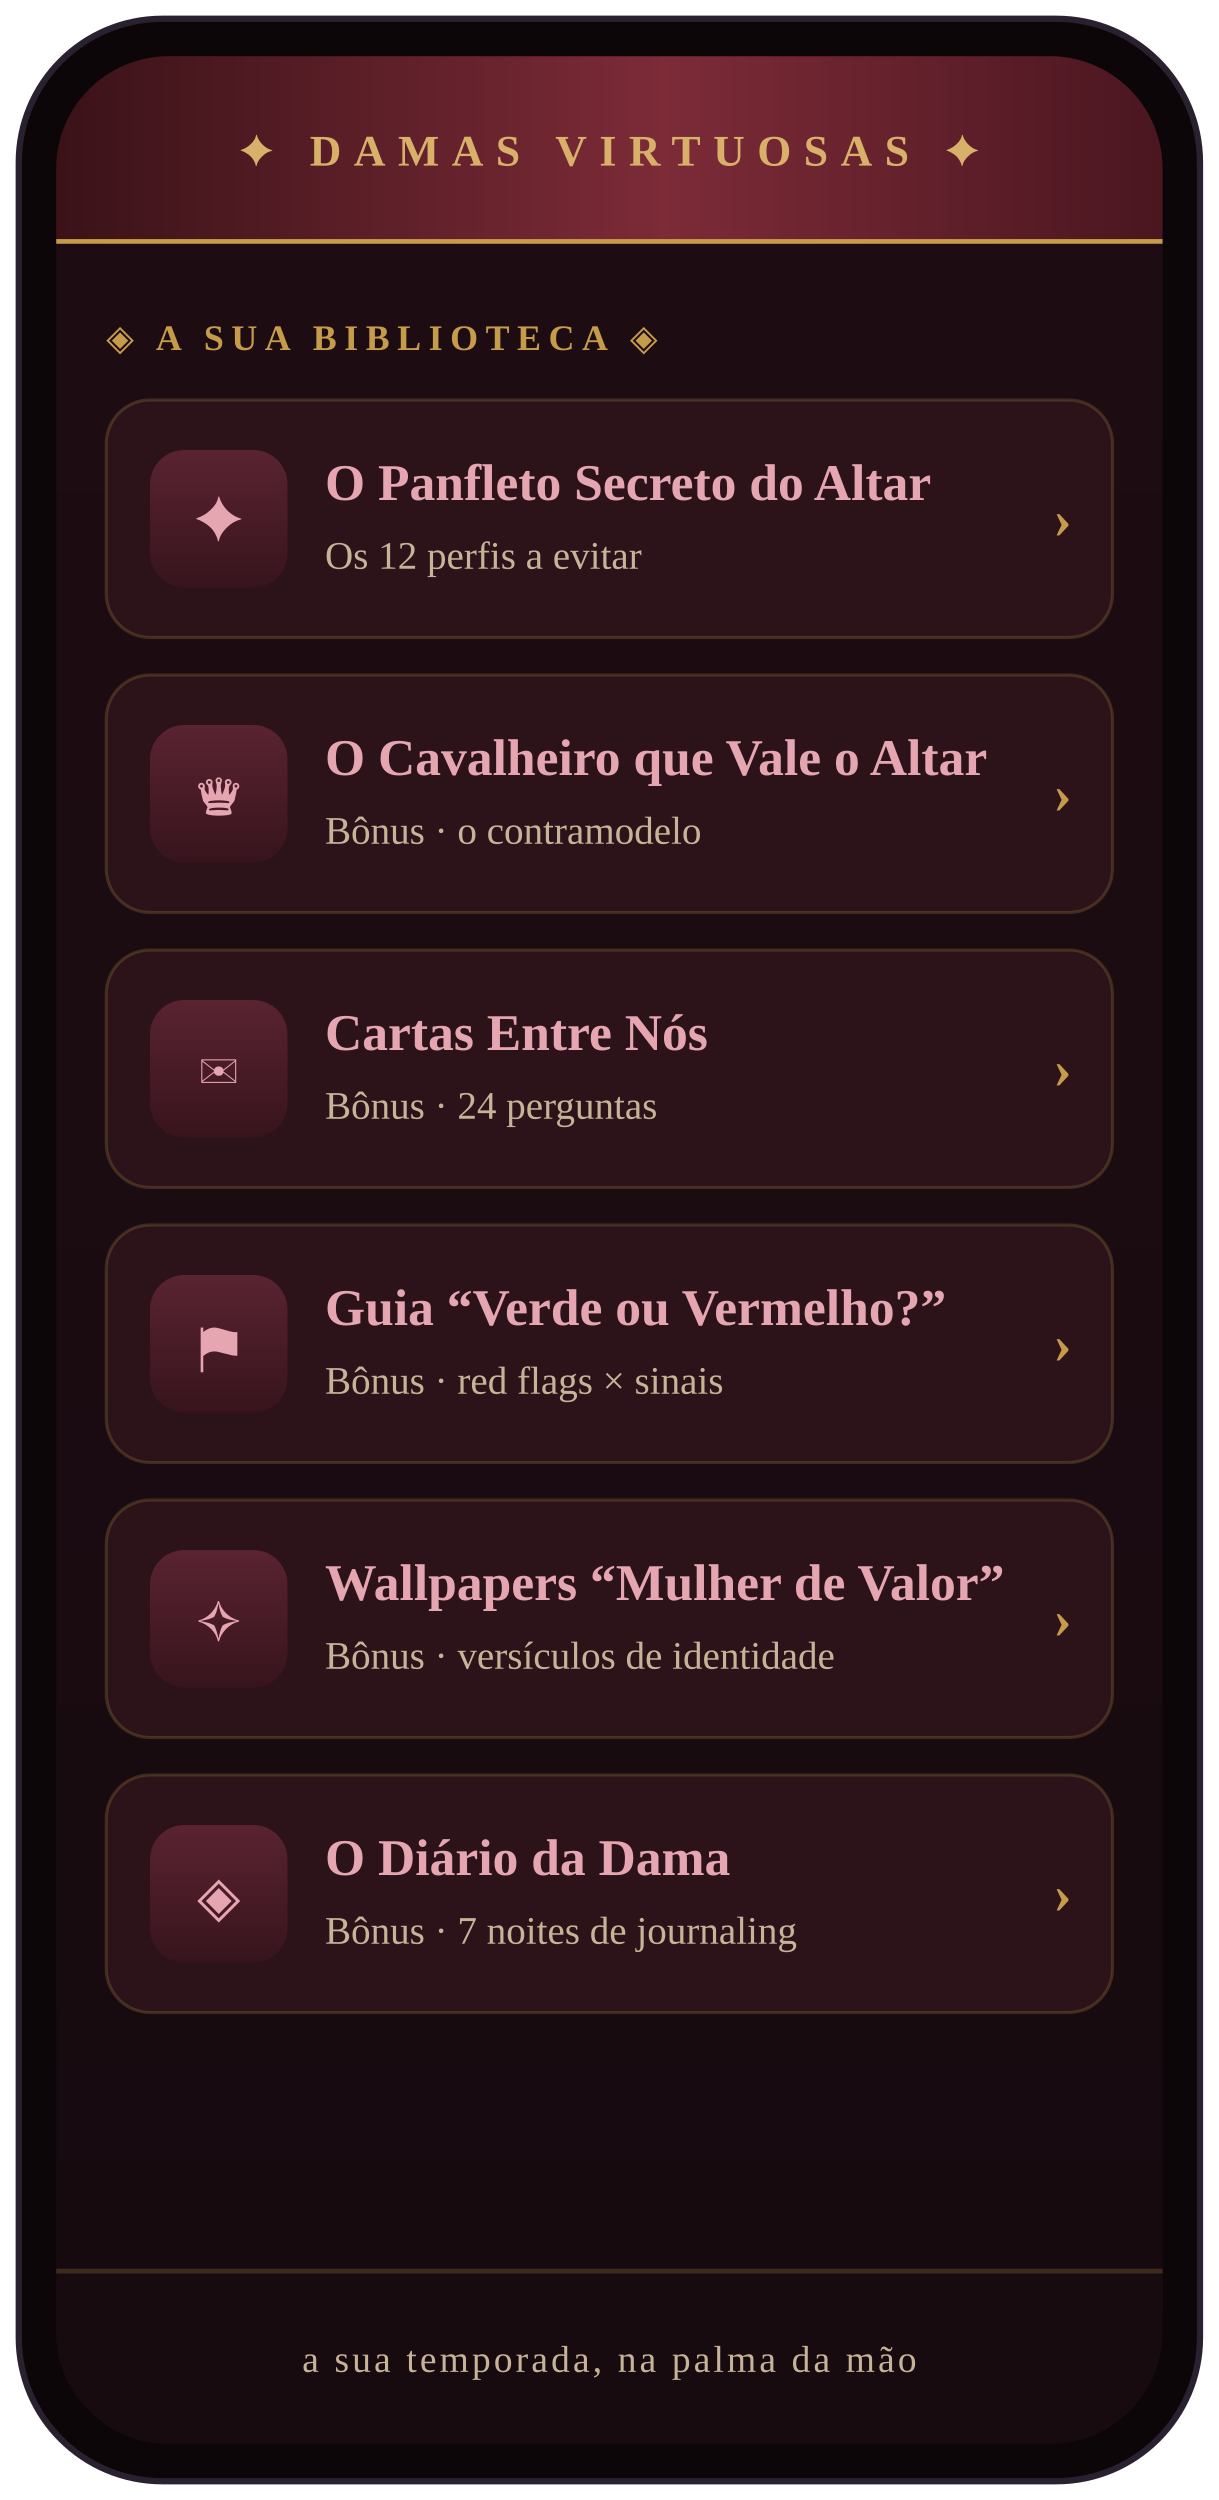
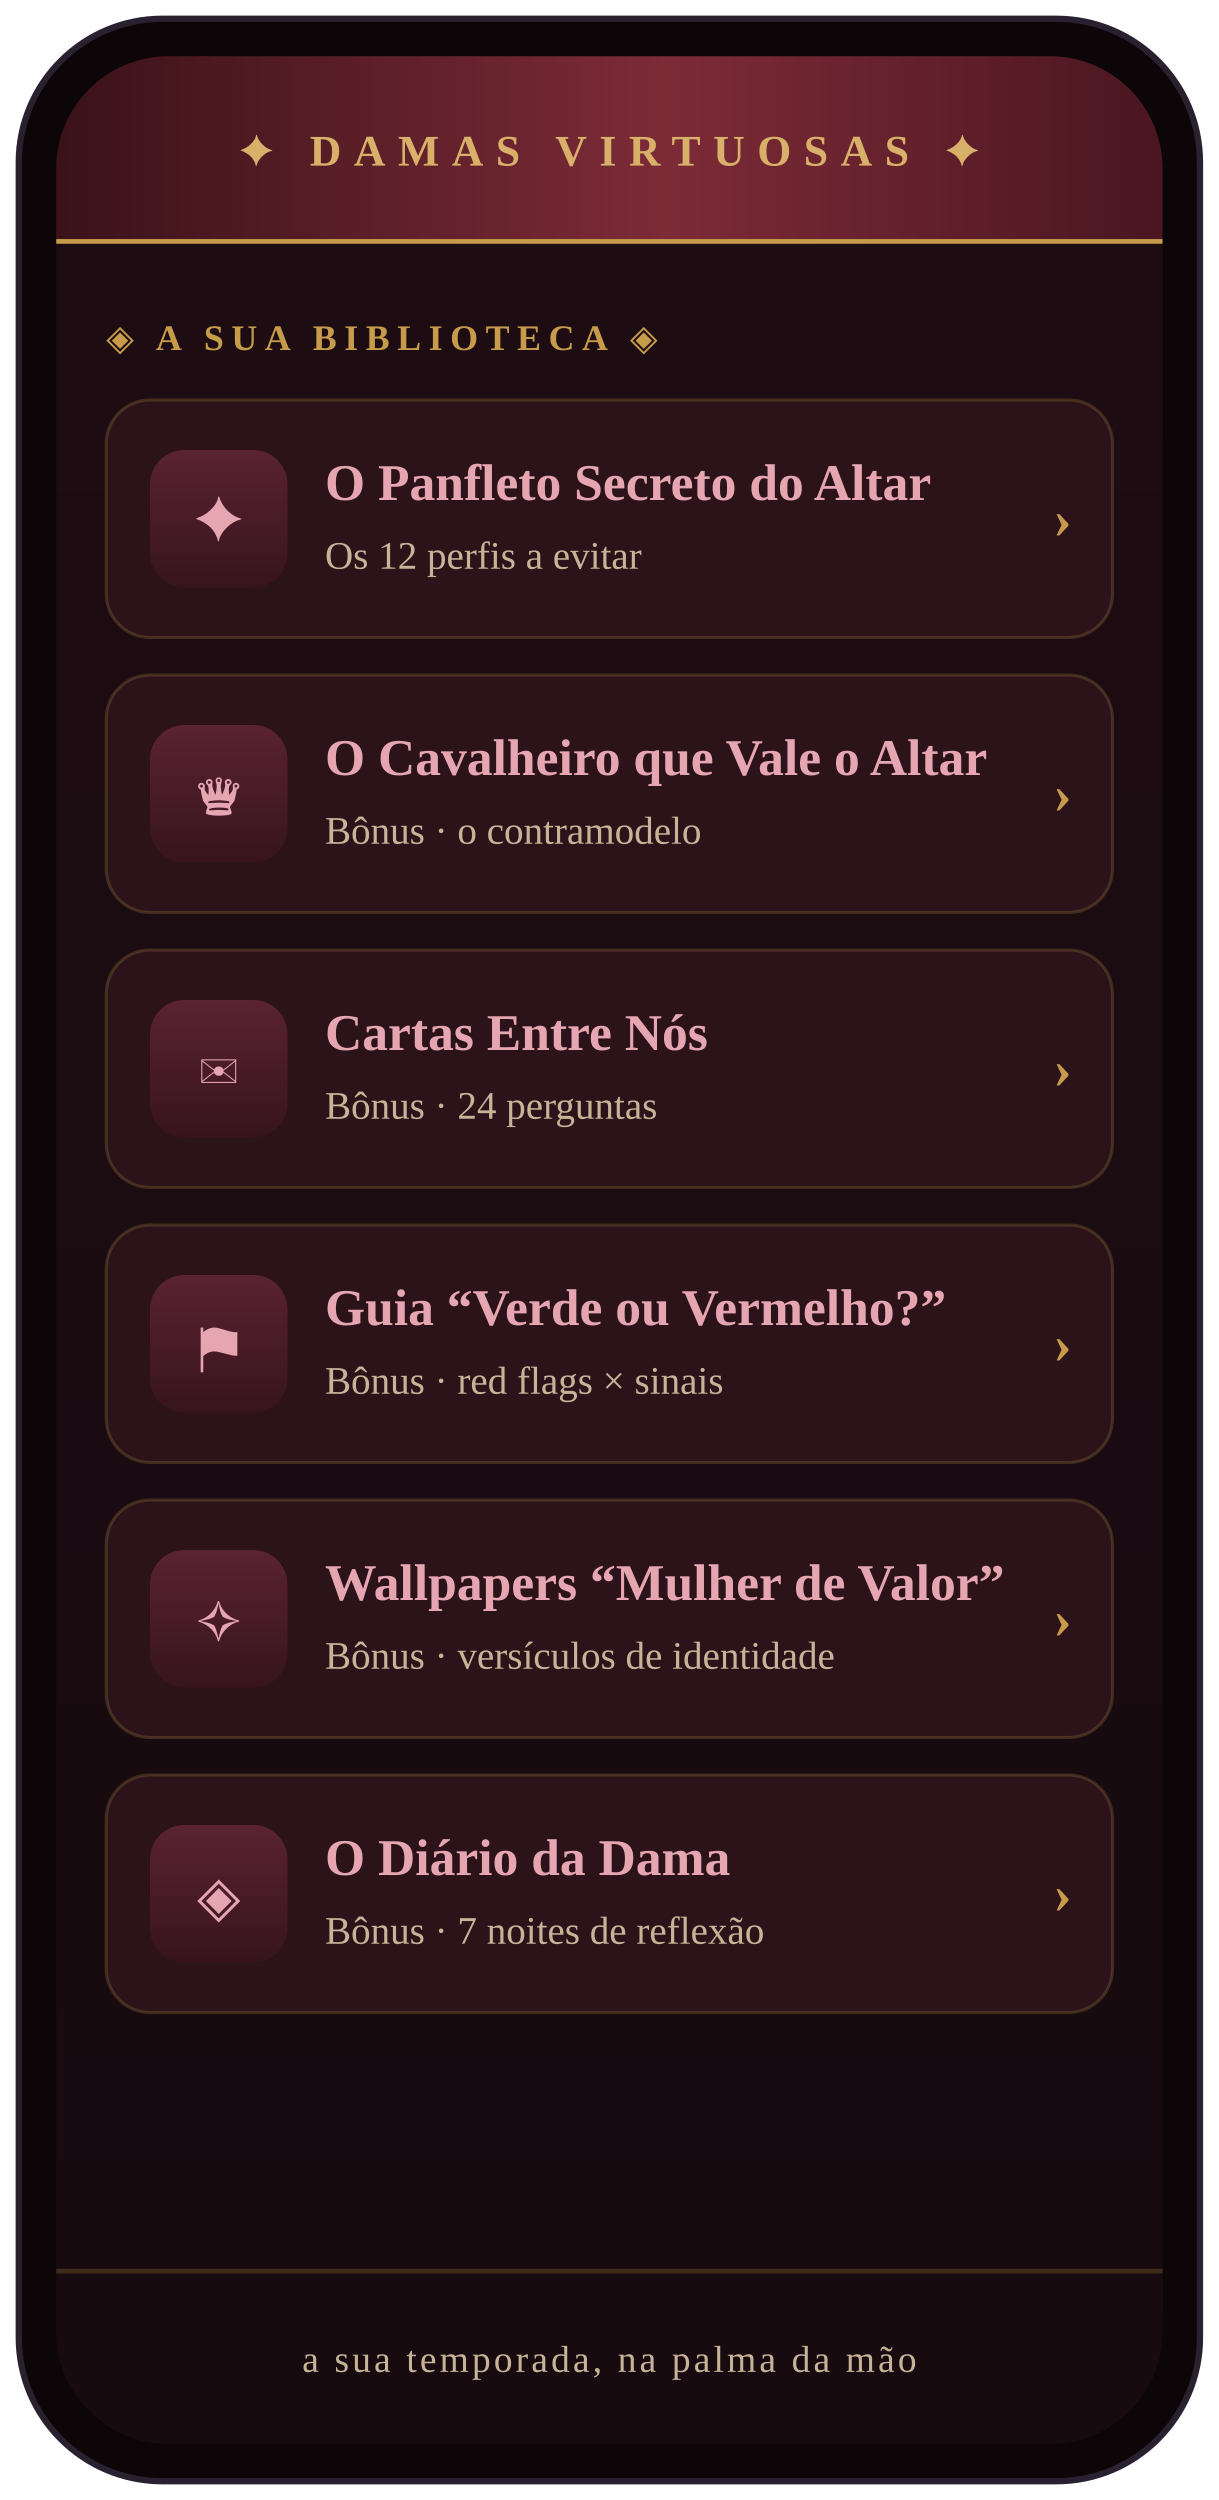
<svg xmlns="http://www.w3.org/2000/svg" viewBox="0 0 390 800" width="390" height="800" font-family="Georgia,'Times New Roman',serif">
  <defs>
    <linearGradient id="scr" x1="0" y1="0" x2="0" y2="1">
      <stop offset="0" stop-color="#1e0d13" />
      <stop offset="1" stop-color="#160a0f" />
    </linearGradient>
    <linearGradient id="hdr" x1="0" y1="0" x2="1" y2="0">
      <stop offset="0" stop-color="#3a1218" />
      <stop offset=".55" stop-color="#7c2b37" />
      <stop offset="1" stop-color="#4a1620" />
    </linearGradient>
    <linearGradient id="tile" x1="0" y1="0" x2="0" y2="1">
      <stop offset="0" stop-color="#5a2331" />
      <stop offset="1" stop-color="#37141d" />
    </linearGradient>
  </defs>
  <rect x="6" y="6" width="378" height="788" rx="46" fill="#0d0609" stroke="#2a2130" stroke-width="2" />
  <rect x="18" y="18" width="354" height="764" rx="36" fill="url(#scr)" />
  <clipPath id="clip">
    <rect x="18" y="18" width="354" height="764" rx="36" />
  </clipPath>
  <g clip-path="url(#clip)">
    <rect x="18" y="18" width="354" height="60" fill="url(#hdr)" />
    <rect x="18" y="76.5" width="354" height="1.5" fill="#c69b4a" />
    <text x="195" y="53" text-anchor="middle" fill="#d8b06a" font-size="14" letter-spacing="4" font-weight="bold">✦ DAMAS VIRTUOSAS ✦</text>
    <text x="34" y="112" fill="#c69b4a" font-size="11.5" letter-spacing="2.4" font-weight="bold">◈ A SUA BIBLIOTECA ◈</text>
    <g>
      <rect x="34" y="128" width="322" height="76" rx="14" fill="#2c1319" stroke="#c69b4a" stroke-opacity=".22" />
      <rect x="48" y="144" width="44" height="44" rx="11" fill="url(#tile)" />
      <text x="70" y="173" text-anchor="middle" fill="#e6a6b1" font-size="20">✦</text>
      <text x="104" y="160" fill="#e6a6b1" font-size="16.5" font-weight="bold">O Panfleto Secreto do Altar</text>
      <text x="104" y="182" fill="#c7b498" font-size="12.5">Os 12 perfis a evitar</text>
      <text x="340" y="172" text-anchor="middle" fill="#c69b4a" font-size="18" font-weight="bold">›</text>
    </g>
    <g>
      <rect x="34" y="216" width="322" height="76" rx="14" fill="#2c1319" stroke="#c69b4a" stroke-opacity=".22" />
      <rect x="48" y="232" width="44" height="44" rx="11" fill="url(#tile)" />
      <text x="70" y="261" text-anchor="middle" fill="#e6a6b1" font-size="19">♛</text>
      <text x="104" y="248" fill="#e6a6b1" font-size="16.5" font-weight="bold">O Cavalheiro que Vale o Altar</text>
      <text x="104" y="270" fill="#c7b498" font-size="12.5">Bônus · o contramodelo</text>
      <text x="340" y="260" text-anchor="middle" fill="#c69b4a" font-size="18" font-weight="bold">›</text>
    </g>
    <g>
      <rect x="34" y="304" width="322" height="76" rx="14" fill="#2c1319" stroke="#c69b4a" stroke-opacity=".22" />
      <rect x="48" y="320" width="44" height="44" rx="11" fill="url(#tile)" />
      <text x="70" y="349" text-anchor="middle" fill="#e6a6b1" font-size="18">✉</text>
      <text x="104" y="336" fill="#e6a6b1" font-size="16.5" font-weight="bold">Cartas Entre Nós</text>
      <text x="104" y="358" fill="#c7b498" font-size="12.5">Bônus · 24 perguntas</text>
      <text x="340" y="348" text-anchor="middle" fill="#c69b4a" font-size="18" font-weight="bold">›</text>
    </g>
    <g>
      <rect x="34" y="392" width="322" height="76" rx="14" fill="#2c1319" stroke="#c69b4a" stroke-opacity=".22" />
      <rect x="48" y="408" width="44" height="44" rx="11" fill="url(#tile)" />
      <text x="70" y="437" text-anchor="middle" fill="#e6a6b1" font-size="18">⚑</text>
      <text x="104" y="424" fill="#e6a6b1" font-size="16.5" font-weight="bold">Guia “Verde ou Vermelho?”</text>
      <text x="104" y="446" fill="#c7b498" font-size="12.5">Bônus · red flags × sinais</text>
      <text x="340" y="436" text-anchor="middle" fill="#c69b4a" font-size="18" font-weight="bold">›</text>
    </g>
    <g>
      <rect x="34" y="480" width="322" height="76" rx="14" fill="#2c1319" stroke="#c69b4a" stroke-opacity=".22" />
      <rect x="48" y="496" width="44" height="44" rx="11" fill="url(#tile)" />
      <text x="70" y="525" text-anchor="middle" fill="#e6a6b1" font-size="18">✧</text>
      <text x="104" y="512" fill="#e6a6b1" font-size="16.5" font-weight="bold">Wallpapers “Mulher de Valor”</text>
      <text x="104" y="534" fill="#c7b498" font-size="12.5">Bônus · versículos de identidade</text>
      <text x="340" y="524" text-anchor="middle" fill="#c69b4a" font-size="18" font-weight="bold">›</text>
    </g>
    <g>
      <rect x="34" y="568" width="322" height="76" rx="14" fill="#2c1319" stroke="#c69b4a" stroke-opacity=".22" />
      <rect x="48" y="584" width="44" height="44" rx="11" fill="url(#tile)" />
      <text x="70" y="613" text-anchor="middle" fill="#e6a6b1" font-size="18">◈</text>
      <text x="104" y="600" fill="#e6a6b1" font-size="16.5" font-weight="bold">O Diário da Dama</text>
-       <text x="104" y="622" fill="#c7b498" font-size="12.5">Bônus · 7 noites de journaling</text>
+       <text x="104" y="622" fill="#c7b498" font-size="12.5">Bônus · 7 noites de reflexão</text>
      <text x="340" y="612" text-anchor="middle" fill="#c69b4a" font-size="18" font-weight="bold">›</text>
    </g>
    <rect x="18" y="726" width="354" height="56" fill="#180b10" />
    <rect x="18" y="726" width="354" height="1.5" fill="#c69b4a" fill-opacity=".22" />
    <text x="195" y="759" text-anchor="middle" fill="#c7b498" font-size="12" letter-spacing="1">a sua temporada, na palma da mão</text>
  </g>
</svg>
